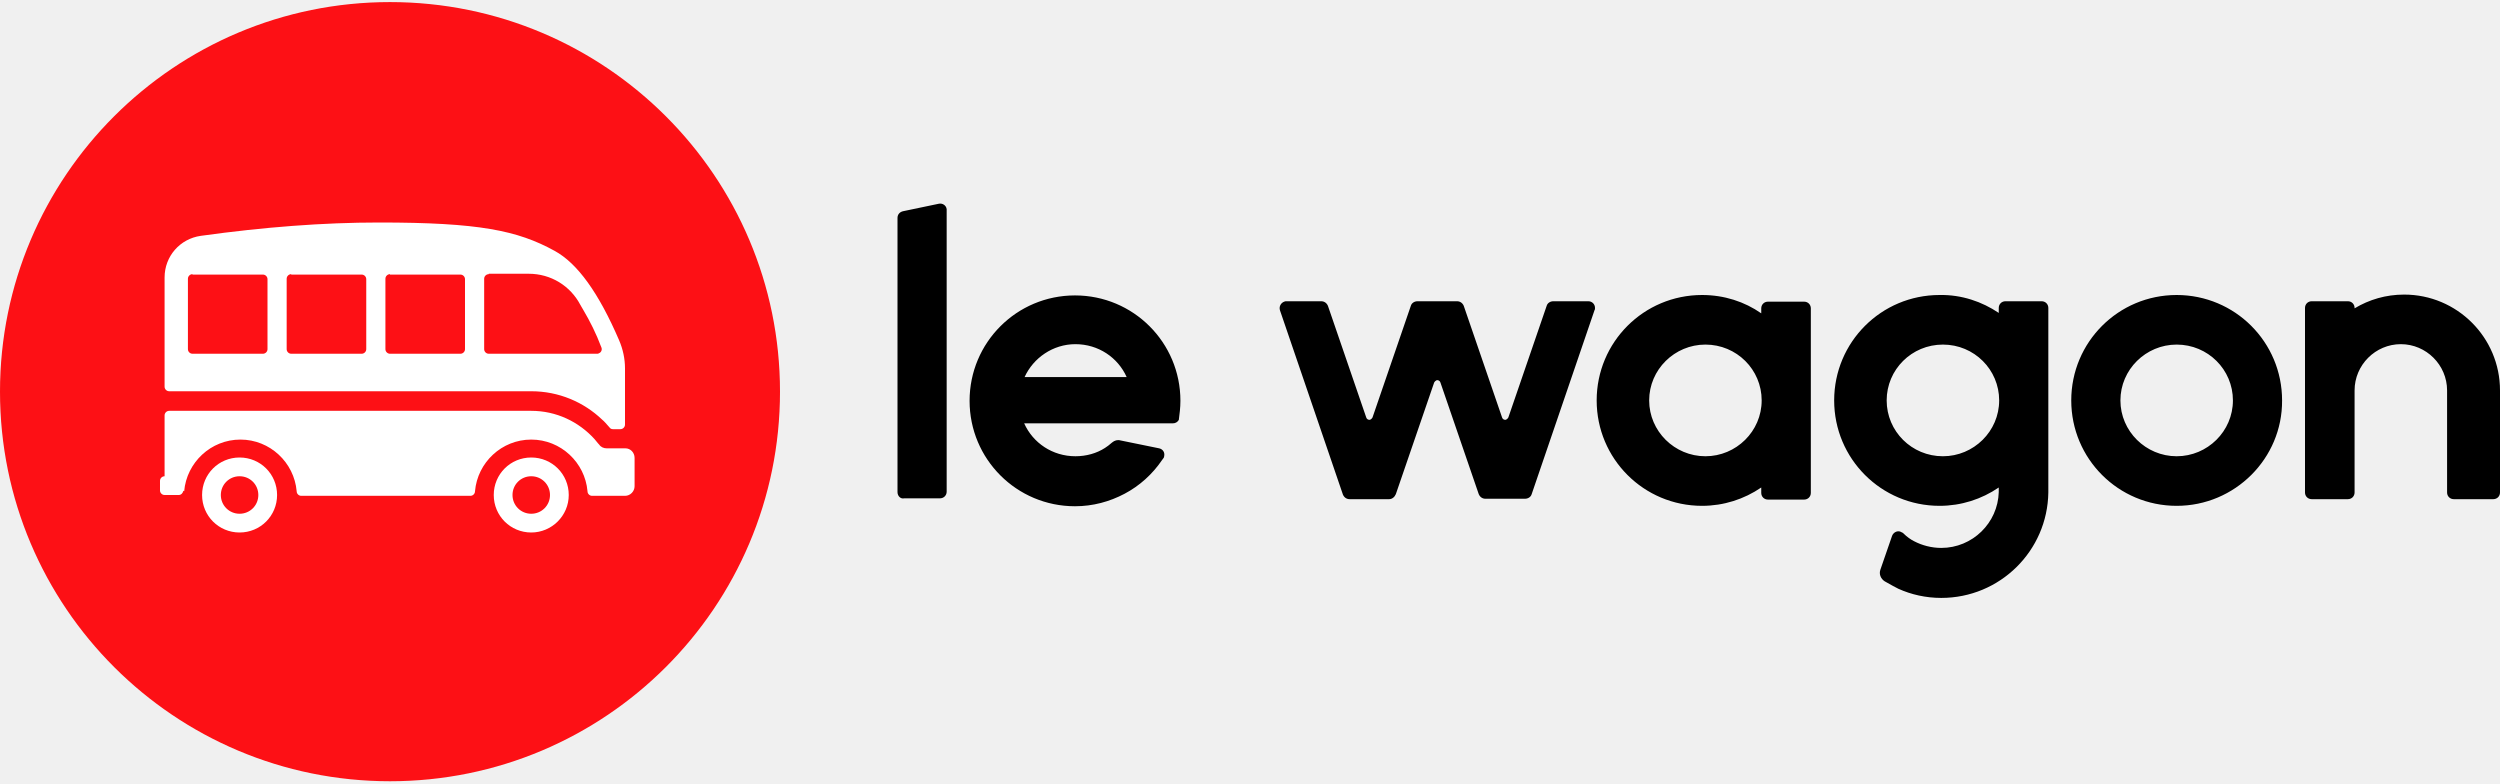
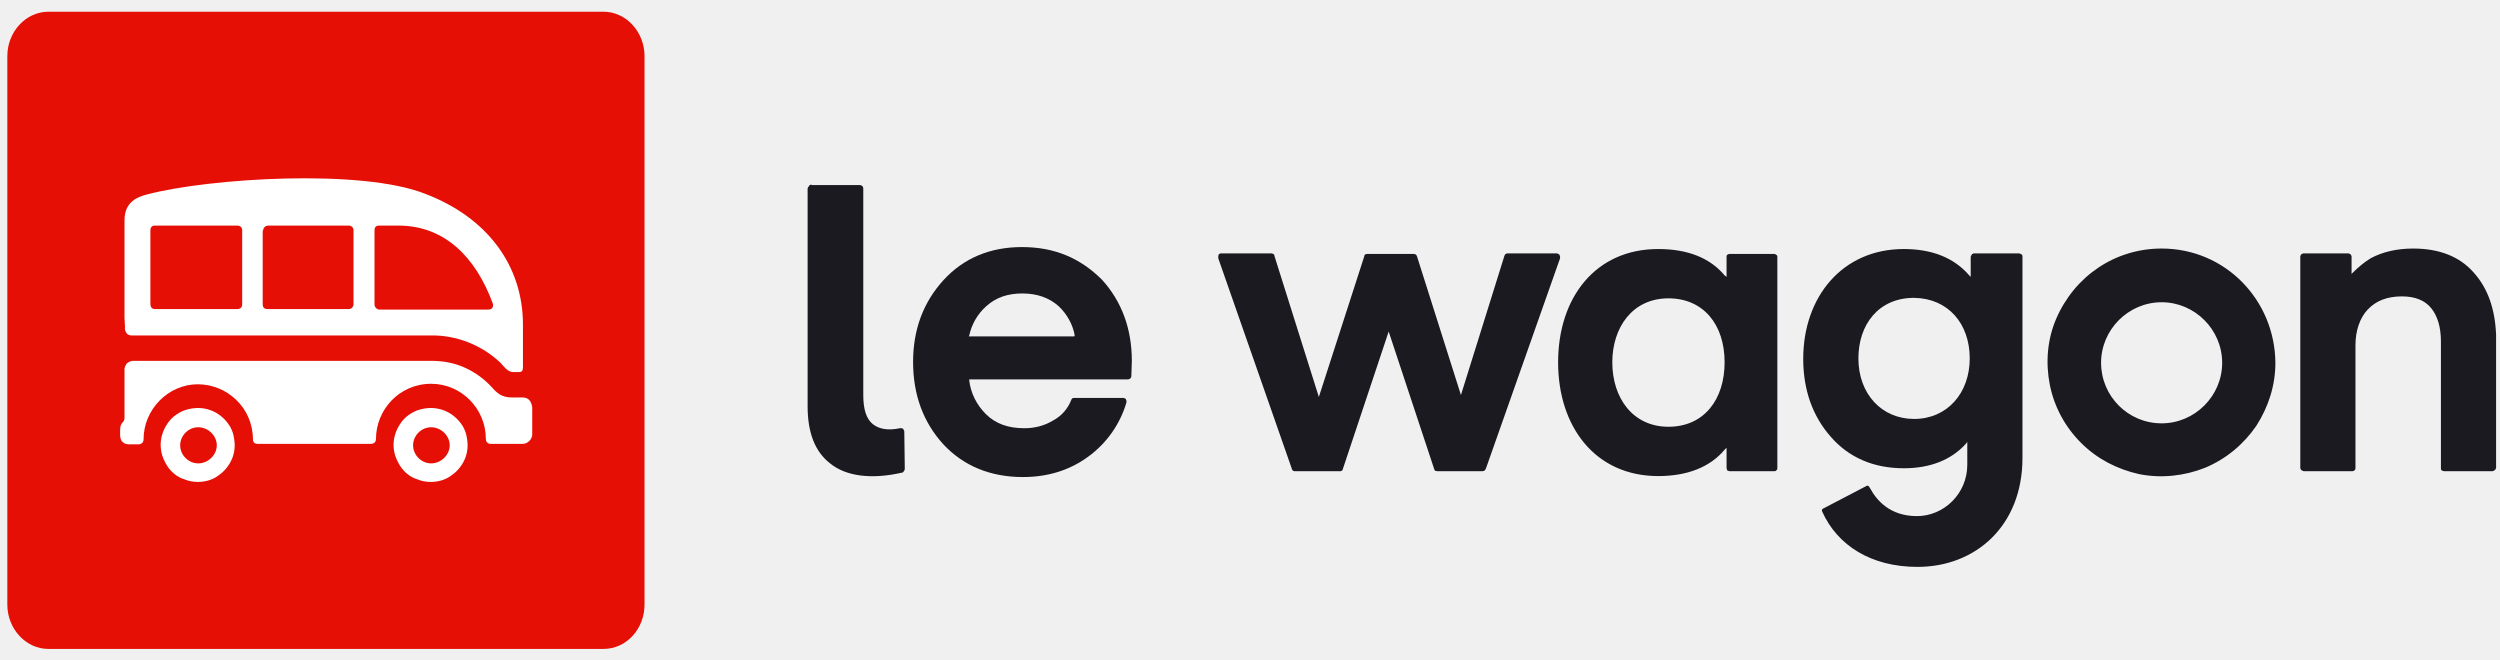
- <svg xmlns="http://www.w3.org/2000/svg" width="600" height="188" viewBox="0 0 600 188">
-   <path id="Trazado" fill="#fd1015" stroke="none" d="M 187.2 94 C 187.2 145.639 145.294 187.5 93.6 187.5 C 41.906 187.5 0 145.639 0 94 C 0 42.361 41.906 0.5 93.6 0.5 C 145.294 0.5 187.2 42.361 187.2 94 Z" />
-   <path id="path1" fill="#ffffff" stroke="none" d="M 44 117.8 C 43.9 118.3 43.5 118.8 42.9 118.8 C 42.9 118.8 42.9 118.8 42.9 118.8 L 39.5 118.8 C 38.9 118.8 38.4 118.3 38.4 117.7 L 38.4 115.4 C 38.4 114.8 38.9 114.3 39.5 114.3 L 39.5 99.7 C 39.5 99.1 40 98.6 40.6 98.6 L 127.5 98.6 C 133.5 98.6 138.9 101.2 142.7 105.4 C 143 105.7 143.3 106.2 143.8 106.7 C 144.2 107.3 144.9 107.6 145.6 107.6 L 146.8 107.6 C 147.6 107.6 148.8 107.6 150.1 107.6 C 151.3 107.6 152.3 108.6 152.3 109.9 L 152.3 116.7 C 152.3 117.9 151.3 119 150 119 L 142.1 119 C 142.1 119 142.1 119 142.1 119 C 141.5 119 141 118.5 141 117.9 C 140.4 111 134.6 105.5 127.5 105.5 C 120.4 105.5 114.6 111 114 117.9 C 114 118.5 113.5 119 112.9 119 C 112.9 119 112.9 119 112.9 119 L 72.3 119 C 71.7 119 71.2 118.5 71.2 117.9 L 71.2 117.9 C 70.6 111 64.8 105.5 57.7 105.5 C 50.6 105.5 44.8 111 44.2 117.9 C 44.2 117.9 44.2 117.9 44.2 117.9 C 44 117.7 44 117.8 44 117.8 Z M 150 101.9 C 150 102.5 149.5 103 148.9 103 L 147.1 103 C 146.8 103 146.5 102.9 146.3 102.6 C 145.6 101.8 145 101.1 144.5 100.7 C 140.1 96.5 134.1 93.9 127.5 93.9 L 40.6 93.9 C 40 93.9 39.5 93.4 39.5 92.8 L 39.5 66.6 C 39.5 61.5 43.2 57.3 48.2 56.6 C 63.3 54.5 77.6 53.4 91 53.4 C 114.9 53.4 124.2 55.3 133.1 60.2 C 138.6 63.2 143.7 70.3 148.6 81.7 C 149.5 83.8 150 86.1 150 88.4 L 150 101.9 Z M 39.5 95.1 L 39.5 95.1 L 39.5 97.4 L 39.5 97.4 L 39.5 95.1 Z M 46.2 65.8 C 45.6 65.8 45.1 66.3 45.1 66.9 L 45.1 83.8 C 45.1 84.4 45.6 84.9 46.2 84.9 L 63.1 84.9 C 63.7 84.9 64.2 84.4 64.2 83.8 L 64.2 67 C 64.2 66.4 63.7 65.9 63.1 65.9 L 46.2 65.9 Z M 93.6 65.8 C 93 65.8 92.5 66.3 92.5 66.9 L 92.5 83.8 C 92.5 84.4 93 84.9 93.6 84.9 L 110.5 84.9 C 111.1 84.9 111.6 84.4 111.6 83.8 L 111.6 67 C 111.6 66.4 111.1 65.9 110.5 65.9 L 93.6 65.9 Z M 69.9 65.8 C 69.3 65.8 68.8 66.3 68.8 66.9 L 68.8 83.8 C 68.8 84.4 69.3 84.9 69.9 84.9 L 86.8 84.9 C 87.4 84.9 87.9 84.4 87.9 83.8 L 87.9 67 C 87.9 66.4 87.4 65.9 86.8 65.9 L 69.9 65.9 Z M 117.3 65.8 C 116.7 65.8 116.2 66.3 116.2 66.9 L 116.2 83.8 C 116.2 84.4 116.7 84.9 117.3 84.9 L 143.3 84.9 C 143.4 84.9 143.6 84.9 143.7 84.8 C 144.3 84.6 144.6 83.9 144.3 83.3 C 143.1 80.1 141.6 77.1 140 74.4 C 139.8 74 139.5 73.6 139.3 73.2 C 136.9 68.6 132.2 65.7 126.9 65.7 L 117.3 65.7 Z M 57.5 127.8 C 52.5 127.8 48.5 123.8 48.5 118.8 C 48.5 113.8 52.5 109.8 57.5 109.8 C 62.5 109.8 66.5 113.8 66.5 118.8 C 66.5 123.8 62.5 127.8 57.5 127.8 Z M 57.5 123.3 C 60 123.3 62 121.3 62 118.8 C 62 116.3 60 114.3 57.5 114.3 C 55 114.3 53 116.3 53 118.8 C 53 121.3 55 123.3 57.5 123.3 Z M 127.5 127.8 C 122.5 127.8 118.5 123.8 118.5 118.8 C 118.5 113.8 122.5 109.8 127.5 109.8 C 132.5 109.8 136.5 113.8 136.5 118.8 C 136.5 123.8 132.4 127.8 127.5 127.8 Z M 127.5 123.3 C 130 123.3 132 121.3 132 118.8 C 132 116.3 130 114.3 127.5 114.3 C 125 114.3 123 116.3 123 118.8 C 123 121.3 125 123.3 127.5 123.3 Z" />
-   <path id="logo-font" fill="#000000" stroke="none" d="M 245.9 90.5 L 270.4 90.5 C 268.3 85.8 263.6 82.6 258.1 82.6 C 252.7 82.6 248 85.9 245.9 90.5 Z M 282.9 100.8 C 282.6 101.3 282.1 101.6 281.5 101.6 L 245.8 101.6 C 247.9 106.3 252.6 109.5 258.1 109.5 C 260.7 109.5 263.2 108.8 265.2 107.5 C 265.7 107.2 266.2 106.8 266.9 106.2 C 267.5 105.7 268.2 105.5 268.9 105.7 L 278.2 107.6 C 279.1 107.8 279.6 108.6 279.4 109.5 C 279.4 109.7 279.3 109.9 279.2 110 C 279.1 110.1 279 110.3 278.9 110.4 C 276.6 113.8 273.5 116.6 269.9 118.5 C 266.3 120.4 262.3 121.5 258 121.5 C 244 121.5 232.7 110.2 232.7 96.2 C 232.7 82.2 244 70.9 258 70.9 C 272 70.9 283.3 82.2 283.3 96.2 C 283.3 97.8 283.1 99.4 282.9 100.9 L 282.9 100.9 Z M 215.4 118.1 L 215.4 52.3 C 215.4 51.5 215.9 50.9 216.7 50.7 L 225.3 48.9 C 226.2 48.7 227.1 49.3 227.2 50.2 C 227.2 50.3 227.2 50.4 227.2 50.5 L 227.2 118 C 227.2 118.9 226.5 119.6 225.6 119.6 L 217 119.6 C 216.2 119.8 215.4 119.1 215.4 118.1 Z M 333.4 119.8 L 323.9 119.8 C 323.2 119.8 322.6 119.4 322.3 118.7 L 307.2 74.5 C 306.9 73.6 307.4 72.7 308.2 72.4 C 308.4 72.3 308.6 72.3 308.7 72.3 L 317.1 72.3 C 317.8 72.3 318.4 72.7 318.7 73.4 L 327.9 100.2 C 328 100.6 328.5 100.9 328.9 100.7 C 329.1 100.6 329.3 100.4 329.4 100.2 L 338.6 73.4 C 338.8 72.7 339.5 72.3 340.2 72.3 L 349.7 72.3 C 350.4 72.3 351 72.7 351.3 73.4 L 360.5 100.2 C 360.6 100.6 361.1 100.9 361.5 100.7 C 361.7 100.6 361.9 100.4 362 100.2 L 371.2 73.4 C 371.4 72.7 372.1 72.3 372.8 72.3 L 381.2 72.3 C 382.1 72.3 382.8 73 382.8 73.9 C 382.8 74.1 382.8 74.3 382.7 74.4 L 367.6 118.6 C 367.4 119.3 366.7 119.7 366 119.7 L 356.5 119.7 C 355.8 119.7 355.2 119.3 354.9 118.6 L 345.7 91.8 C 345.6 91.4 345.1 91.1 344.7 91.3 C 344.5 91.4 344.3 91.6 344.2 91.8 L 335 118.6 C 334.7 119.3 334.1 119.8 333.4 119.8 Z M 422.7 117 C 418.6 119.8 413.7 121.4 408.5 121.4 C 394.5 121.4 383.2 110.1 383.2 96.1 C 383.2 82.1 394.5 70.8 408.5 70.8 C 413.8 70.8 418.7 72.4 422.7 75.2 L 422.7 74 C 422.7 73.1 423.4 72.4 424.3 72.4 L 433 72.4 C 433.9 72.4 434.6 73.1 434.6 74 L 434.6 118.3 C 434.6 119.2 433.9 119.9 433 119.9 L 424.3 119.9 C 423.4 119.9 422.7 119.2 422.7 118.3 L 422.7 117 Z M 409.3 109.5 C 416.7 109.5 422.8 103.5 422.8 96.1 C 422.8 88.7 416.8 82.7 409.3 82.7 C 401.9 82.7 395.8 88.7 395.8 96.1 C 395.8 103.5 401.9 109.5 409.3 109.5 Z M 479.7 75.1 L 479.7 73.9 C 479.7 73 480.4 72.3 481.3 72.3 L 490 72.3 C 490.9 72.3 491.6 73 491.6 73.9 L 491.6 118.2 L 491.6 118.2 C 491.4 132.2 480 143.5 465.9 143.5 C 462.2 143.5 458.7 142.7 455.6 141.3 C 454.8 140.9 453.7 140.3 452.3 139.5 C 451.4 138.9 450.9 137.8 451.3 136.7 L 454.1 128.6 C 454.4 127.8 455.3 127.3 456.1 127.6 C 456.3 127.7 456.5 127.8 456.7 127.9 C 457.7 128.9 458.6 129.5 459.4 129.9 C 461.3 130.9 463.6 131.5 465.9 131.5 C 473.4 131.5 479.5 125.5 479.7 118.1 L 479.7 118.1 L 479.7 117 C 475.6 119.8 470.7 121.4 465.5 121.4 C 451.5 121.4 440.2 110.1 440.2 96.1 C 440.2 82.1 451.5 70.8 465.5 70.8 C 470.8 70.7 475.7 72.4 479.7 75.1 Z M 466.3 109.5 C 473.7 109.5 479.8 103.5 479.8 96.1 C 479.8 88.7 473.8 82.7 466.3 82.7 C 458.8 82.7 452.8 88.7 452.8 96.1 C 452.8 103.5 458.8 109.5 466.3 109.5 Z M 522.4 121.4 C 508.4 121.4 497.1 110.1 497.1 96.1 C 497.1 82.1 508.4 70.8 522.4 70.8 C 536.4 70.8 547.7 82.1 547.7 96.1 C 547.8 110 536.4 121.4 522.4 121.4 Z M 522.4 109.5 C 529.8 109.5 535.9 103.5 535.9 96.1 C 535.9 88.7 529.9 82.7 522.4 82.7 C 515 82.7 508.9 88.7 508.9 96.1 C 508.9 103.5 515 109.5 522.4 109.5 Z M 600 93.7 L 600 118.2 C 600 119.1 599.3 119.8 598.4 119.8 L 588.9 119.8 C 588 119.8 587.3 119.1 587.3 118.2 L 587.3 94.5 L 587.3 94.5 C 587.3 94.2 587.3 94 587.3 93.7 C 587.3 87.6 582.3 82.6 576.2 82.6 C 570.1 82.6 565.1 87.6 565.1 93.7 C 565.1 94 565.1 94.2 565.1 94.5 L 565.1 94.5 L 565.1 118.2 C 565.1 119.1 564.4 119.8 563.5 119.8 L 554.8 119.8 C 553.9 119.8 553.2 119.1 553.2 118.2 L 553.2 73.9 C 553.2 73 553.9 72.3 554.8 72.3 L 563.5 72.3 C 564.4 72.3 565.1 73 565.1 73.9 L 565.1 74 C 568.6 71.9 572.6 70.7 577 70.7 C 589.7 70.7 600 81 600 93.7 Z" />
+ <svg xmlns="http://www.w3.org/2000/svg" width="512" height="135" viewBox="0 0 512 135">
+   <path id="Trazado" fill="#e60f05" stroke="none" d="M 9.9 2.4 L 123.6 2.4 C 128.2 2.4 132 6.5 132 11.5 L 132 123.8 C 132 128.8 128.3 132.9 123.6 132.9 L 9.9 132.9 C 5.3 132.9 1.5 128.8 1.5 123.8 L 1.5 11.5 C 1.5 6.5 5.3 2.4 9.9 2.4 Z" />
+   <g id="Agrupar">
+     <path id="path1" fill="#ffffff" stroke="none" d="M 93.6 85.8 C 92.5 84.7 91.2 84 89.7 83.7 C 88.2 83.4 86.7 83.6 85.3 84.1 C 83.9 84.7 82.7 85.6 81.9 86.9 C 81.1 88.1 80.6 89.6 80.6 91.1 C 80.6 92.1 80.8 93.1 81.2 94 C 81.6 94.9 82.1 95.8 82.8 96.5 C 83.5 97.2 84.3 97.8 85.3 98.1 C 86.2 98.5 87.2 98.7 88.2 98.7 C 89.7 98.7 91.2 98.3 92.4 97.4 C 93.6 96.6 94.6 95.4 95.2 94 C 95.8 92.6 95.9 91.1 95.6 89.6 C 95.4 88.2 94.7 86.9 93.6 85.8 Z M 88.3 94.9 C 86.3 94.9 84.6 93.2 84.6 91.2 C 84.6 89.2 86.3 87.5 88.3 87.5 C 90.3 87.5 92.1 89.2 92.1 91.2 C 92.1 93.2 90.3 94.9 88.3 94.9 Z" />
+     <path id="path2" fill="#ffffff" stroke="none" d="M 107 81.4 L 104.8 81.4 C 102.8 81.4 101.8 80.5 100.9 79.5 C 99.3 77.7 97.4 76.3 95.2 75.3 C 93 74.3 90.7 73.9 88.3 73.9 L 27.1 73.9 C 26.9 73.9 26.7 74 26.5 74.1 C 26.3 74.2 26.2 74.3 26 74.4 C 25.9 74.5 25.8 74.7 25.7 74.9 C 25.6 75.1 25.5 75.3 25.5 75.5 L 25.5 78.3 L 25.5 85.6 C 25.5 86.7 24.6 86.3 24.6 88.1 L 24.6 89.1 C 24.6 90.3 25.3 91 26.4 91 L 28.4 91 C 28.7 91 29.4 90.8 29.4 90 C 29.4 83.8 34.5 78.7 40.5 78.7 C 46.5 78.7 51.8 83.5 51.8 90 C 51.8 90.6 52.2 90.9 52.7 90.9 L 76 90.9 C 76.6 90.9 77 90.5 77 89.9 C 77 84 81.7 78.6 88.3 78.6 C 94.5 78.6 99.5 83.7 99.5 89.9 C 99.5 90.3 99.7 90.9 100.5 90.9 L 107.1 90.9 C 108.1 90.9 109 89.9 109 89 L 109 83.4 C 108.8 82.1 108.2 81.4 107 81.4 Z" />
+     <path id="path3" fill="#ffffff" stroke="none" d="M 45.9 85.8 C 44.8 84.7 43.5 84 42 83.7 C 40.5 83.4 39 83.6 37.6 84.1 C 36.2 84.7 35 85.6 34.2 86.9 C 33.4 88.1 32.9 89.6 32.9 91.1 C 32.9 92.1 33.1 93.1 33.5 94 C 33.9 94.9 34.4 95.8 35.1 96.5 C 35.8 97.2 36.6 97.8 37.6 98.1 C 38.5 98.5 39.5 98.7 40.5 98.7 C 42 98.7 43.5 98.3 44.7 97.4 C 45.9 96.6 46.9 95.4 47.5 94 C 48.1 92.6 48.2 91.1 47.9 89.6 C 47.7 88.2 47 86.9 45.9 85.8 Z M 40.6 94.9 C 38.6 94.9 36.9 93.2 36.9 91.2 C 36.9 89.2 38.6 87.5 40.6 87.5 C 42.6 87.5 44.4 89.2 44.4 91.2 C 44.4 93.2 42.6 94.9 40.6 94.9 Z" />
+     <path id="path4" fill="#ffffff" stroke="none" d="M 25.9 68.2 C 26 68.4 26.2 68.5 26.4 68.6 C 26.6 68.7 26.8 68.7 27 68.7 L 88.2 68.7 C 93.5 68.6 98.7 70.7 102.5 74.3 C 103.1 74.9 103.9 76.2 105.1 76.2 L 106.3 76.2 C 106.9 76.2 107.1 75.9 107.1 75.2 L 107.1 66.5 C 107.1 54.3 99.7 44.5 87.1 39.7 C 74 34.5 42.8 36.5 30.2 39.8 C 28.2 40.3 25.5 41.3 25.5 45.1 L 25.5 65.1 L 25.6 67 C 25.5 67.5 25.7 67.9 25.9 68.2 Z M 76.7 47.2 C 76.7 46.6 76.9 46.2 77.7 46.2 L 81.6 46.2 C 91 46.2 97.4 52.6 100.9 62.1 C 101.1 62.6 101 63.4 100 63.4 L 77.7 63.4 C 77.1 63.4 76.7 62.8 76.7 62.4 L 76.7 47.2 Z M 53.9 47.2 C 53.9 47.1 53.9 46.9 54 46.8 C 54 46.7 54.1 46.6 54.2 46.5 C 54.3 46.4 54.4 46.3 54.5 46.3 C 54.6 46.3 54.7 46.2 54.9 46.2 L 71.4 46.2 C 72 46.2 72.4 46.6 72.4 47.2 L 72.4 62.3 C 72.4 62.8 72 63.3 71.4 63.3 L 54.8 63.3 C 54.3 63.3 53.8 63.1 53.8 62.3 L 53.8 47.2 Z M 30.8 47.2 C 30.8 47 30.8 46.2 31.7 46.2 L 48.6 46.2 C 49.2 46.2 49.6 46.6 49.6 47.1 L 49.6 62.4 C 49.6 62.7 49.4 63.3 48.6 63.3 L 31.7 63.3 C 31 63.3 30.8 62.7 30.8 62.3 L 30.8 47.2 Z" />
+   </g>
+   <path id="path5" fill="#1b1a21" stroke="none" d="M 166.2 37.8 C 166.1 37.8 166 37.8 165.9 37.9 C 165.8 37.9 165.7 38 165.7 38.1 C 165.6 38.2 165.6 38.3 165.5 38.3 C 165.5 38.4 165.4 38.5 165.4 38.6 L 165.4 83.2 C 165.4 88.6 166.9 92.5 170 94.9 C 173.3 97.6 178.6 98.2 184.7 96.8 C 184.9 96.8 185 96.7 185.1 96.5 C 185.2 96.4 185.3 96.2 185.3 96 L 185.2 88.4 C 185.2 88.3 185.2 88.2 185.1 88.1 C 185.1 88 185 87.9 184.9 87.8 C 184.8 87.7 184.7 87.7 184.6 87.7 C 184.5 87.7 184.4 87.7 184.3 87.7 C 181.9 88.2 180.1 87.9 178.8 86.9 C 177.4 85.8 176.8 83.8 176.8 80.9 L 176.8 38.6 C 176.8 38.4 176.7 38.2 176.6 38.1 C 176.5 38 176.3 37.9 176.1 37.9 L 166.2 37.9 Z" />
+   <path id="path6" fill="#1b1a21" stroke="none" d="M 209.3 50.6 C 202.7 50.6 197.3 52.9 193.2 57.4 C 189.1 61.9 187 67.5 187 74.1 C 187 80.9 189.1 86.5 193.2 91 C 197.3 95.4 202.8 97.7 209.5 97.7 C 214.6 97.7 219.1 96.3 222.9 93.5 C 226.6 90.8 229.4 86.9 230.7 82.4 C 230.7 82.3 230.7 82.2 230.7 82.1 C 230.7 82 230.6 81.9 230.6 81.8 C 230.5 81.7 230.5 81.6 230.4 81.6 C 230.3 81.6 230.2 81.5 230.1 81.5 L 220 81.5 C 219.9 81.5 219.7 81.5 219.6 81.6 C 219.5 81.7 219.4 81.8 219.4 81.9 C 218.7 83.7 217.4 85.2 215.7 86.1 C 213.9 87.2 211.9 87.7 209.8 87.7 C 206.5 87.7 203.9 86.8 201.9 84.8 C 200 82.9 198.8 80.5 198.5 77.9 L 198.5 77.7 L 231 77.7 C 231.2 77.7 231.3 77.6 231.5 77.5 C 231.6 77.4 231.7 77.2 231.7 77 L 231.8 73.9 C 231.8 67.3 229.7 61.7 225.7 57.3 C 221.2 52.8 215.9 50.6 209.3 50.6 Z M 220 68.9 L 198.4 68.9 L 198.5 68.7 C 199 66.4 200.2 64.3 202 62.7 C 204 60.9 206.4 60.1 209.4 60.1 C 212.4 60.1 214.9 61 216.8 62.7 C 218.5 64.3 219.7 66.4 220.1 68.7 L 220 68.9 Z" />
+   <path id="path7" fill="#1b1a21" stroke="none" d="M 442.7 86.7 C 435.8 86.7 430.3 81.1 430.3 74.3 C 430.3 67.5 435.9 61.9 442.7 61.9 C 449.5 61.9 455.1 67.5 455.1 74.3 C 455.1 81.1 449.5 86.7 442.7 86.7 Z M 442.7 50.9 C 433.2 50.9 424.9 56.5 421.1 65.3 C 419.3 69.5 418.9 74.2 419.8 78.8 C 420.7 83.3 422.9 87.4 426.2 90.7 C 429.5 94 433.6 96.1 438.1 97.1 C 442.6 98 447.3 97.5 451.6 95.8 C 455.9 94 459.5 91 462.1 87.2 C 464.6 83.3 466 78.9 466 74.3 C 465.9 61.5 455.8 50.9 442.7 50.9 Z M 506.6 55.8 C 503.7 52.5 499.5 50.9 494.2 50.9 C 490.9 50.9 487.9 51.6 485.5 52.9 C 484.2 53.7 483 54.7 481.9 55.8 L 481.6 56.1 L 481.6 52.5 C 481.6 52.4 481.5 52.2 481.4 52.1 C 481.3 52 481.1 51.9 480.9 51.9 L 471.7 51.9 C 471.6 51.9 471.4 52 471.3 52.1 C 471.2 52.2 471.1 52.4 471.1 52.5 L 471.1 95.8 C 471.1 95.9 471.1 96 471.2 96.1 C 471.2 96.2 471.3 96.3 471.4 96.3 C 471.5 96.4 471.7 96.5 471.8 96.5 L 481.8 96.5 C 481.9 96.5 482.2 96.4 482.2 96.3 C 482.4 96.2 482.4 96 482.4 95.8 L 482.4 70.7 C 482.4 67.7 483.3 65.1 484.9 63.4 C 486.6 61.6 488.9 60.7 491.9 60.7 C 494.6 60.7 496.6 61.5 497.9 63.1 C 499.2 64.7 499.9 67 499.9 69.9 L 499.9 95.8 C 499.9 96 499.9 96.2 500 96.3 C 500.2 96.4 500.4 96.5 500.6 96.5 L 510.4 96.5 C 510.6 96.5 510.8 96.4 510.9 96.3 C 511 96.2 511 96.2 511.1 96.1 C 511.1 96 511.2 95.9 511.2 95.8 L 511.2 68.6 C 511 63.3 509.5 59 506.6 55.8 Z M 403.4 73.4 C 403.4 80.5 398.8 85.8 392 85.8 C 385.4 85.8 380.6 80.7 380.6 73.4 C 380.6 66.5 384.7 61 392 61 C 399 61.1 403.4 66.3 403.4 73.4 Z M 413.5 51.9 L 404.3 51.9 C 404.2 51.9 404.1 51.9 404 52 C 403.9 52 403.8 52.1 403.8 52.2 C 403.7 52.3 403.6 52.5 403.6 52.6 L 403.6 56.7 L 403.3 56.4 C 400.2 52.8 395.7 51 389.9 51 C 377.3 51 369.3 60.8 369.3 73.5 C 369.3 79.8 371.2 85.2 374.9 89.4 C 378.6 93.7 383.7 95.9 389.9 95.9 C 395.3 95.9 399.6 94.2 402.6 90.9 L 402.9 90.5 L 402.9 95.2 C 402.9 101.1 398.1 105.7 392.6 105.7 C 387 105.7 384.3 102.4 383 100 C 382.7 99.5 382.6 99.4 382.3 99.5 C 381.3 100 373.7 104 373.3 104.2 C 373.1 104.3 373.1 104.6 373.2 104.8 C 376.3 111.7 383.2 116.1 392.7 116.1 C 404.6 116.1 414.2 107.7 414.2 93.8 L 414.2 52.5 C 414.2 52.4 414.2 52.2 414 52.1 C 413.8 52 413.7 51.9 413.5 51.9 Z M 353.2 74.2 C 353.2 81.8 349 87.4 341.7 87.4 C 334.4 87.4 330.2 81.5 330.2 74.2 C 330.2 67.1 334.3 61.1 341.7 61.1 C 348.8 61.1 353.2 66.4 353.2 74.2 Z M 363.4 52 L 354.2 52 C 354.1 52 353.9 52.1 353.7 52.2 C 353.6 52.3 353.6 52.5 353.6 52.6 L 353.6 56.7 L 353.2 56.4 C 350.2 52.8 345.6 51 339.6 51 C 326.7 51 319.1 61 319.1 74.2 C 319.1 87.4 326.7 97.5 339.6 97.5 C 345.5 97.5 350.2 95.7 353.2 92.1 L 353.6 91.7 L 353.6 95.8 C 353.6 96 353.7 96.1 353.7 96.3 C 353.9 96.4 354.1 96.5 354.2 96.5 L 363.4 96.5 C 363.6 96.5 363.8 96.4 363.8 96.3 C 364 96.2 364 96 364 95.8 L 364 52.6 C 364 52.5 364 52.3 363.8 52.2 C 363.7 52.2 363.6 52 363.4 52 Z M 319.5 52.5 C 319.5 52.4 319.4 52.4 319.4 52.2 C 319.3 52.1 319.2 52 319.1 52 C 319 51.9 318.9 51.9 318.8 51.9 L 308.7 51.9 C 308.6 51.9 308.5 51.9 308.4 52 C 308.2 52.1 308.2 52.2 308.1 52.4 L 299.2 80.9 L 290.2 52.5 C 290.1 52.3 290.1 52.2 289.9 52.1 C 289.8 52.1 289.7 52 289.5 52 L 280 52 C 279.8 52 279.7 52.1 279.6 52.1 C 279.5 52.2 279.4 52.3 279.4 52.5 L 270.1 81.3 L 261 52.4 C 261 52.2 260.9 52.1 260.8 52 C 260.7 52 260.5 51.9 260.4 51.9 L 250.1 51.9 C 250 51.9 249.9 51.9 249.7 52 C 249.6 52 249.6 52.1 249.6 52.2 C 249.5 52.3 249.5 52.4 249.5 52.5 L 249.5 52.9 L 264.6 96.1 C 264.6 96.2 264.7 96.3 264.8 96.4 C 265 96.5 265.1 96.5 265.2 96.5 L 274.4 96.5 C 274.5 96.5 274.5 96.5 274.6 96.5 C 274.7 96.5 274.7 96.4 274.8 96.4 C 274.9 96.4 274.9 96.3 274.9 96.3 C 274.9 96.3 275 96.2 275 96.1 L 284.4 67.9 L 293.7 96 C 293.7 96.1 293.8 96.3 293.9 96.4 C 294 96.4 294.2 96.5 294.3 96.5 L 303.6 96.5 C 303.8 96.5 304 96.4 304 96.4 C 304.1 96.3 304.2 96.2 304.3 96 L 319.5 52.9 L 319.5 52.5 Z" />
</svg>
